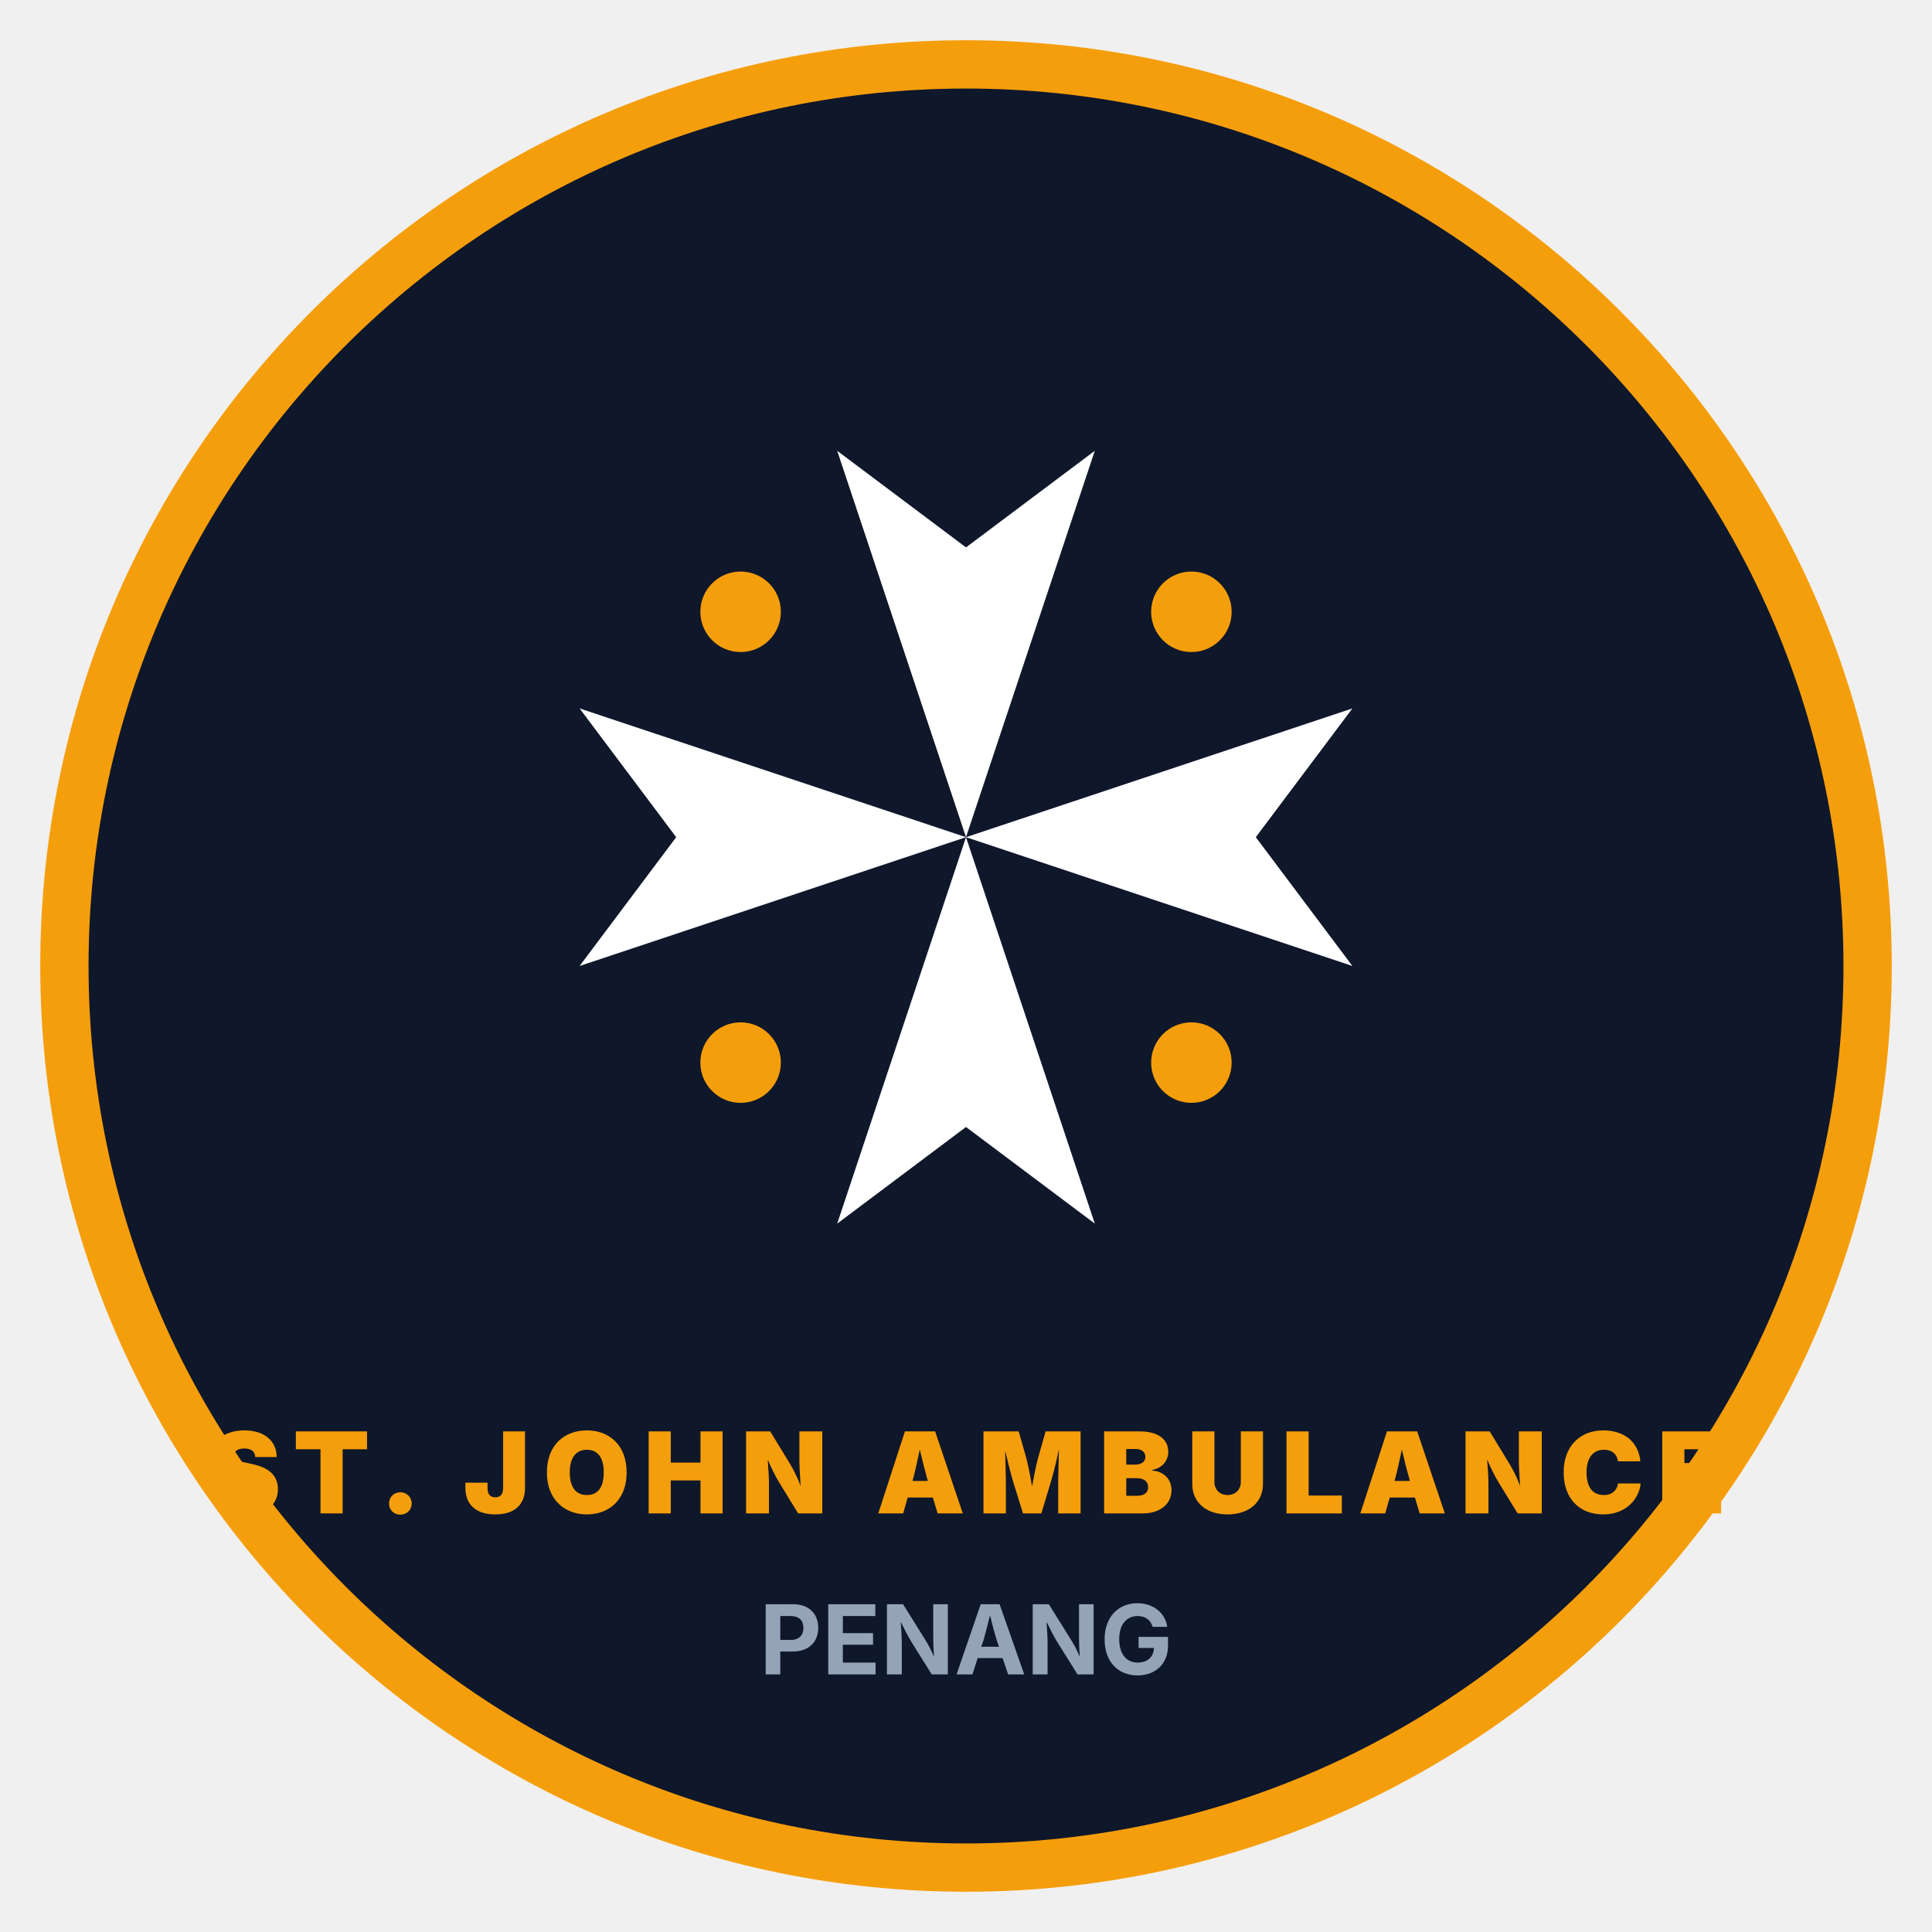
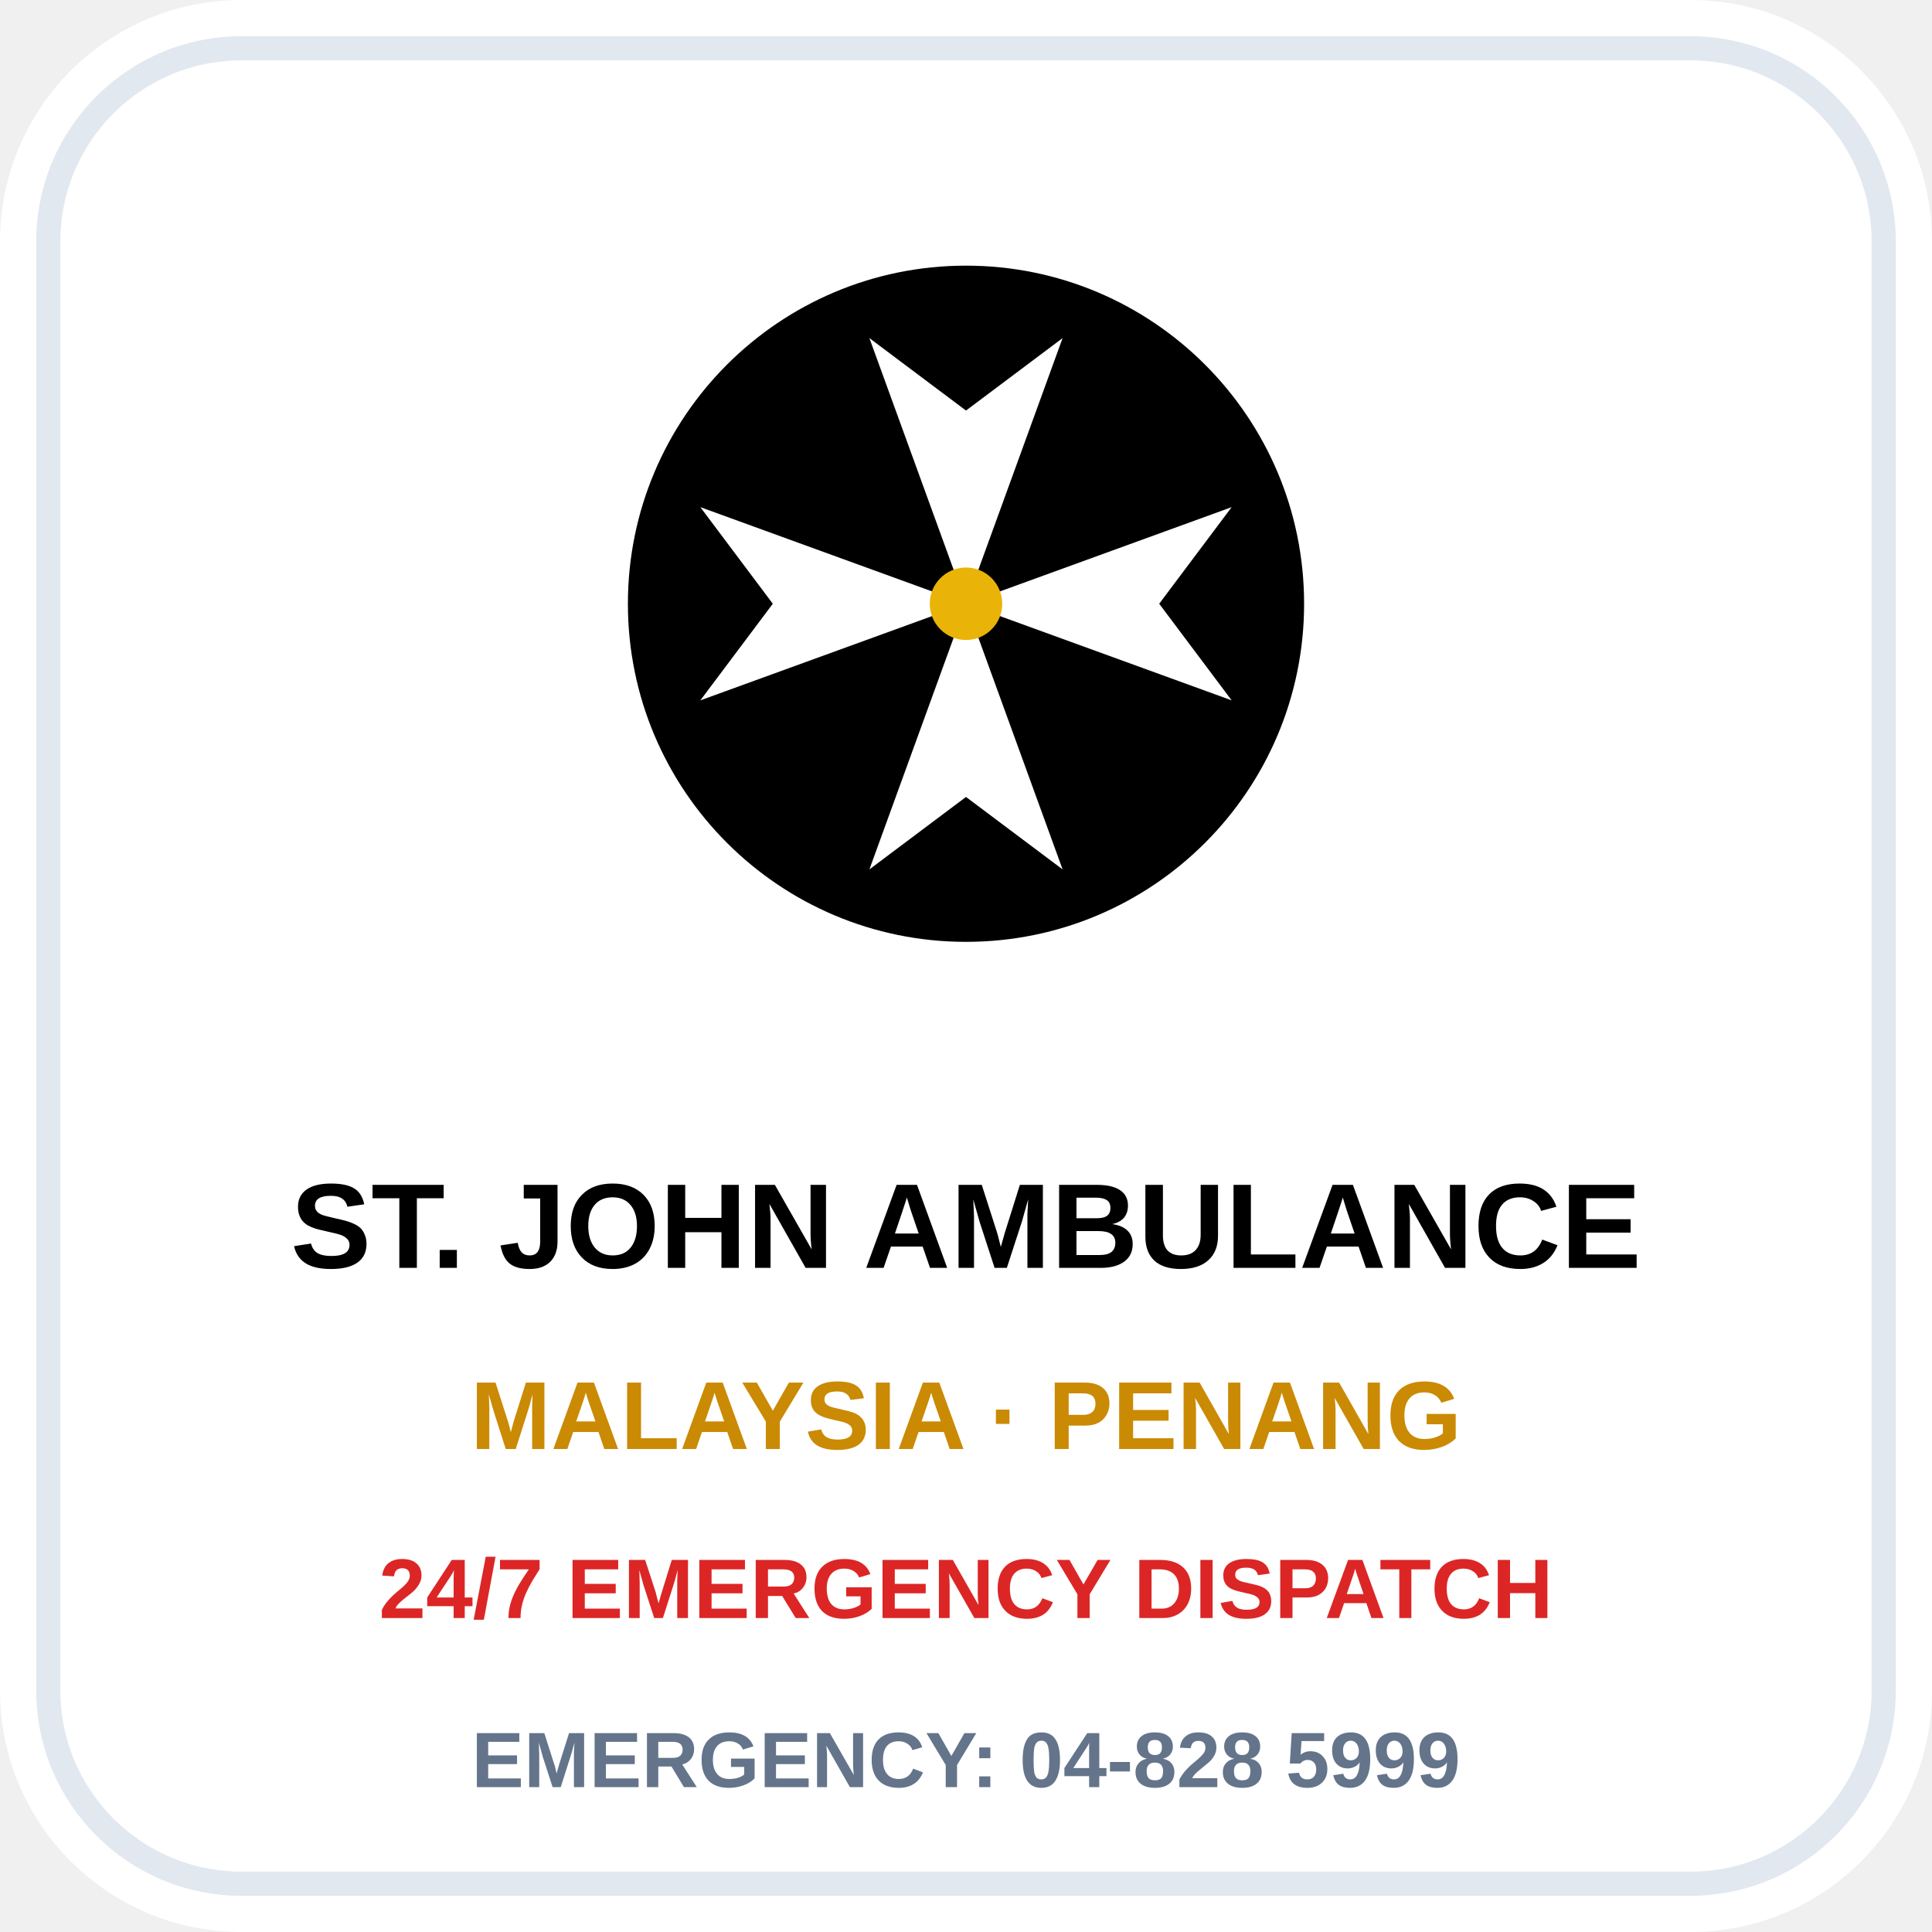
- <svg xmlns="http://www.w3.org/2000/svg" viewBox="0 0 120 120" width="120" height="120">
-   <circle cx="60" cy="60" r="56" fill="#0F172A" stroke="#F59E0B" stroke-width="3" />
-   <g transform="translate(60, 52)" fill="#FFFFFF">
-     <polygon points="0,0 -8,-24 0,-18 8,-24" />
-     <polygon points="0,0 24,-8 18,0 24,8" />
-     <polygon points="0,0 8,24 0,18 -8,24" />
-     <polygon points="0,0 -24,8 -18,0 -24,-8" />
+ <svg xmlns="http://www.w3.org/2000/svg" viewBox="0 0 160 160" width="160" height="160">
+   <rect width="160" height="160" rx="20" fill="#FFFFFF" />
+   <rect x="4" y="4" width="152" height="152" rx="16" fill="none" stroke="#E2E8F0" stroke-width="2" />
+   <g transform="translate(80, 50)">
+     <circle cx="0" cy="0" r="28" fill="#000000" />
+     <path d="M 0 0 L -8 -22 L 0 -16 L 8 -22 Z M 0 0 L 22 -8 L 16 0 L 22 8 Z M 0 0 L 8 22 L 0 16 L -8 22 Z M 0 0 L -22 8 L -16 0 L -22 -8 Z" fill="#FFFFFF" />
+     <circle cx="0" cy="0" r="3" fill="#EAB308" />
  </g>
-   <circle cx="46" cy="38" r="2.5" fill="#F59E0B" />
-   <circle cx="74" cy="38" r="2.5" fill="#F59E0B" />
-   <circle cx="46" cy="66" r="2.5" fill="#F59E0B" />
-   <circle cx="74" cy="66" r="2.5" fill="#F59E0B" />
-   <text x="60" y="94" font-family="system-ui, -apple-system, sans-serif" font-size="7" font-weight="900" fill="#F59E0B" text-anchor="middle" letter-spacing="0.8">ST. JOHN AMBULANCE</text>
-   <text x="60" y="104" font-family="system-ui, -apple-system, sans-serif" font-size="6" font-weight="700" fill="#94A3B8" text-anchor="middle">PENANG</text>
+   <text x="80" y="105" font-family="Arial, sans-serif" font-size="10" font-weight="900" fill="#000000" text-anchor="middle">ST. JOHN AMBULANCE</text>
+   <text x="80" y="120" font-family="Arial, sans-serif" font-size="8" font-weight="800" fill="#CA8A04" text-anchor="middle">MALAYSIA · PENANG</text>
+   <text x="80" y="134" font-family="Arial, sans-serif" font-size="7" font-weight="700" fill="#DC2626" text-anchor="middle">24/7 EMERGENCY DISPATCH</text>
+   <text x="80" y="148" font-family="Arial, sans-serif" font-size="6.5" font-weight="600" fill="#64748B" text-anchor="middle">EMERGENCY: 04-828 5999</text>
</svg>
